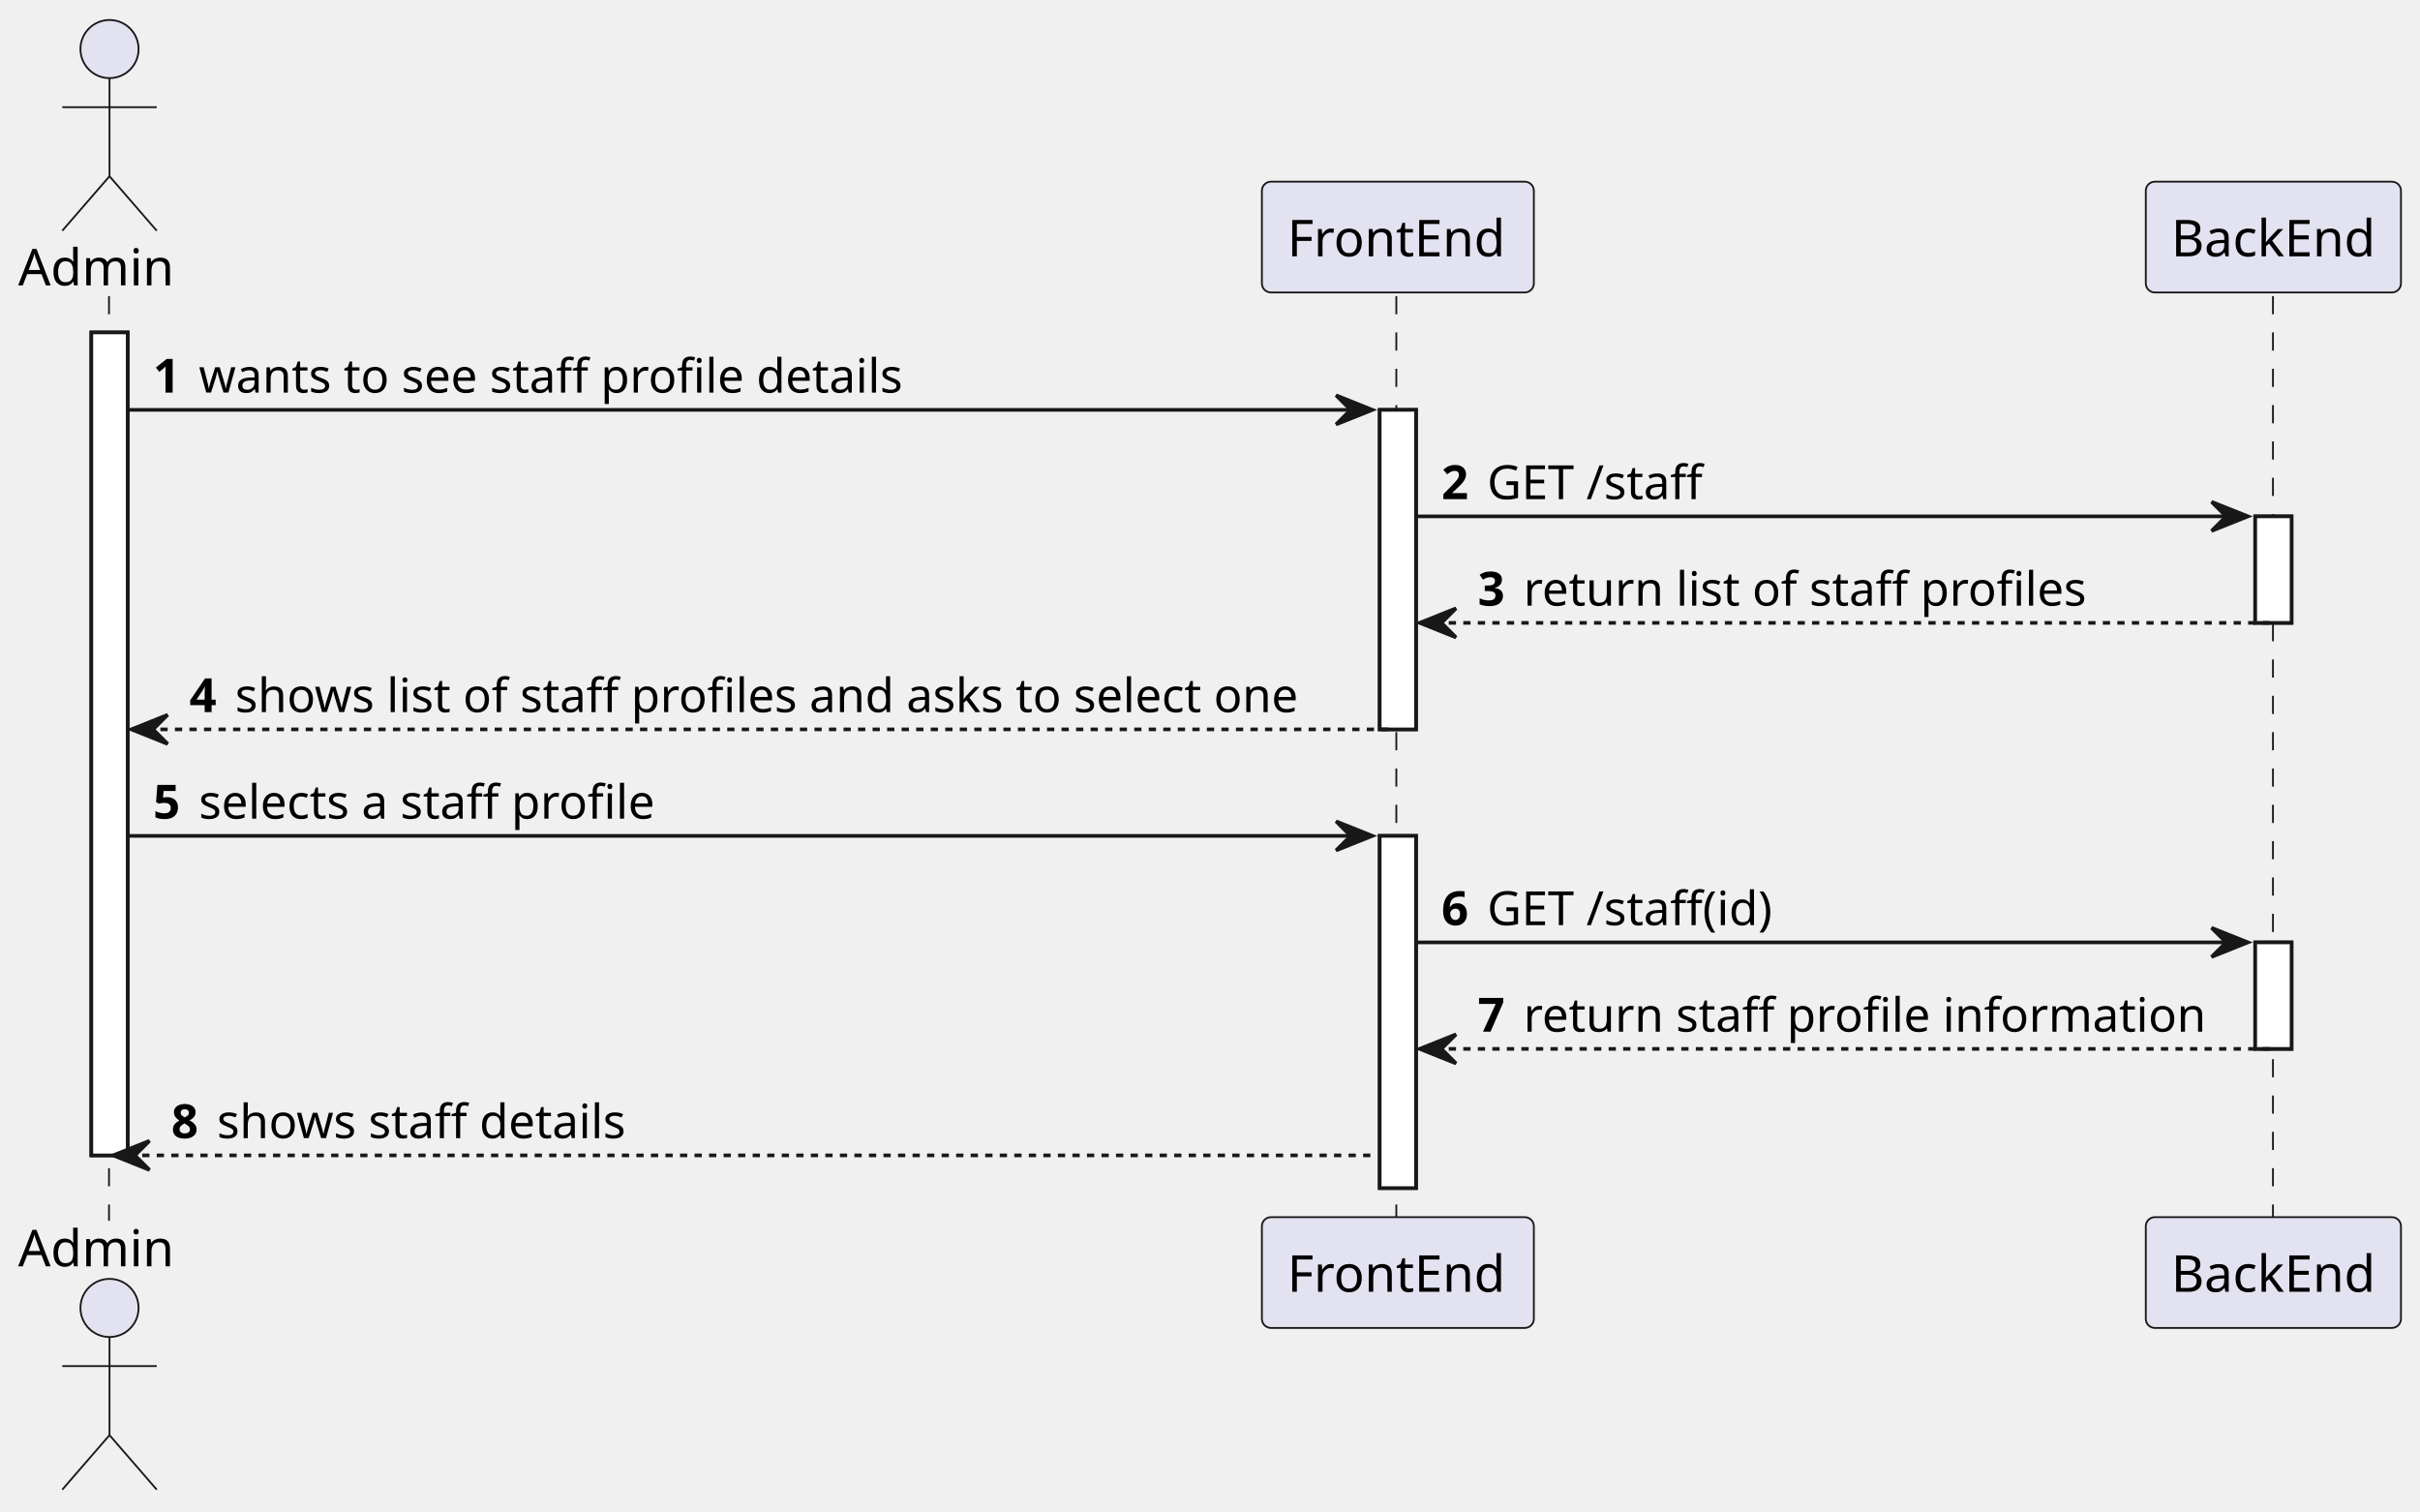
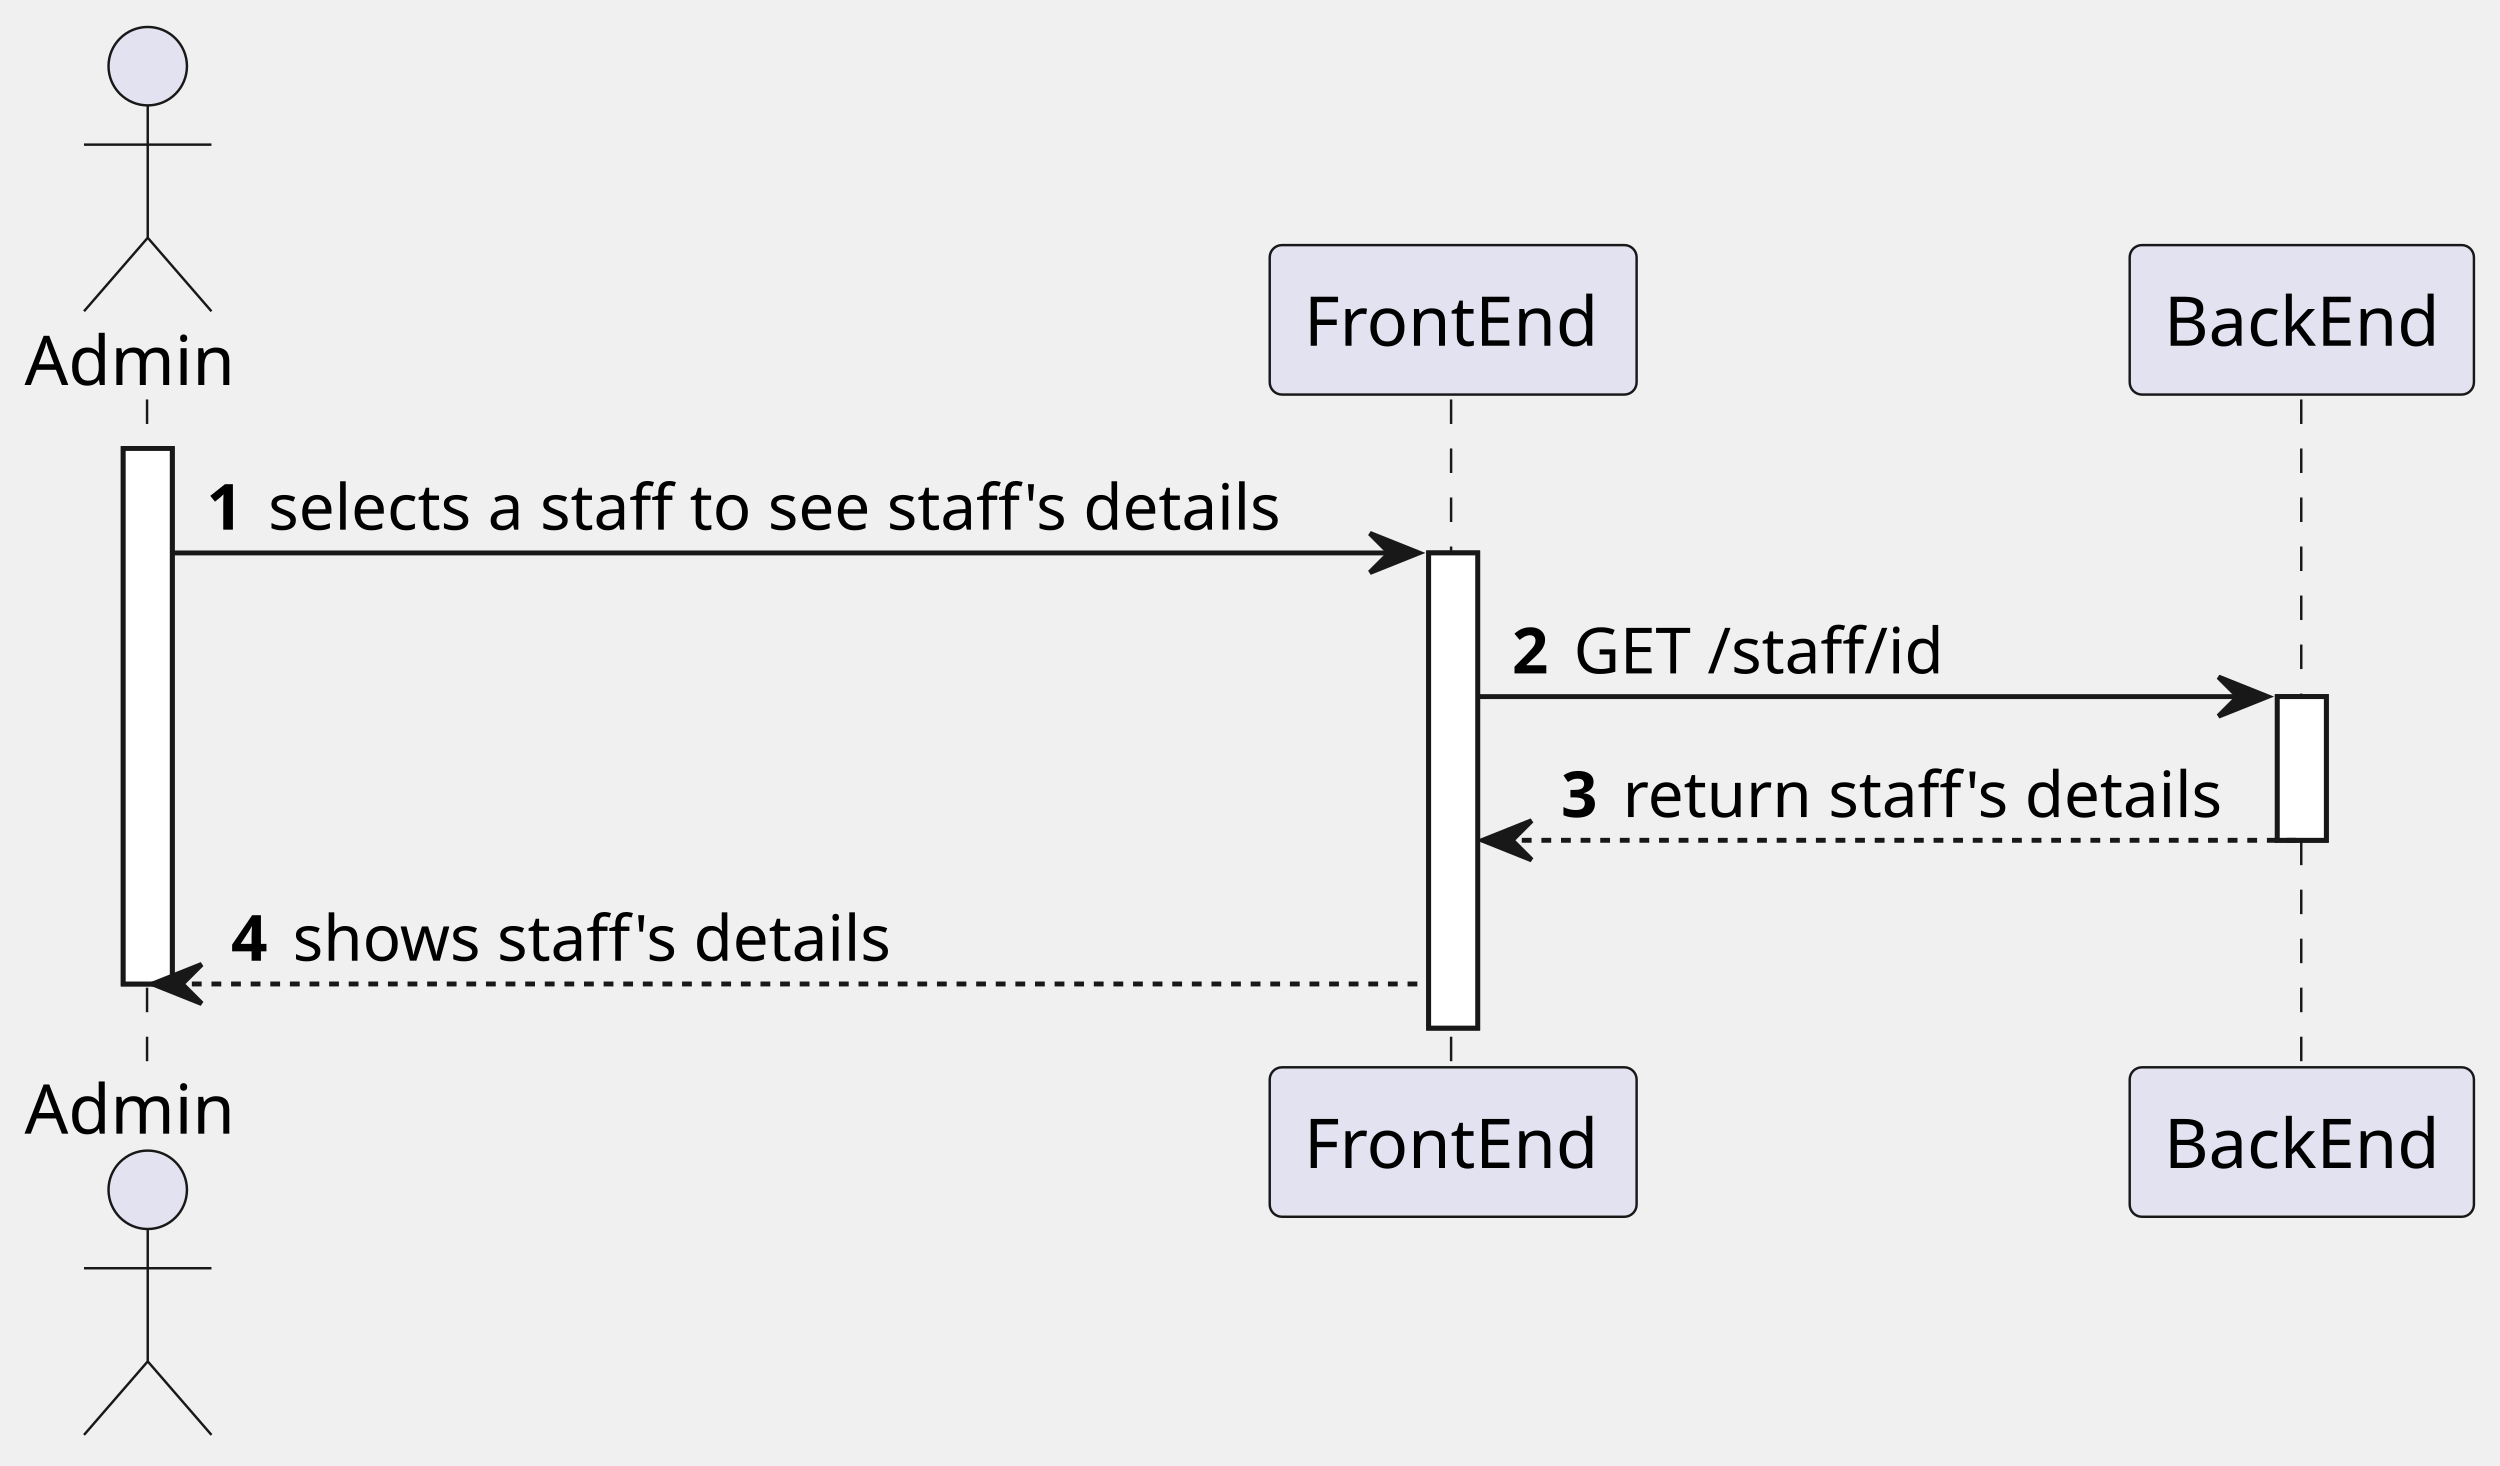
- <svg xmlns="http://www.w3.org/2000/svg" contentStyleType="text/css" height="416px" preserveAspectRatio="none" style="width:666px;height:416px;background:#FFFFFF;" version="1.1" viewBox="0 0 666 416" width="666px" zoomAndPan="magnify">
+ <svg xmlns="http://www.w3.org/2000/svg" contentStyleType="text/css" height="299px" preserveAspectRatio="none" style="width:510px;height:299px;background:#FFFFFF;" version="1.1" viewBox="0 0 510 299" width="510px" zoomAndPan="magnify">
  <defs />
  <g>
-     <rect fill="#FFFFFF" height="226.484" style="stroke:#181818;stroke-width:1.0;" width="10" x="25.138" y="91.488" />
-     <rect fill="#FFFFFF" height="87.932" style="stroke:#181818;stroke-width:1.0;" width="10" x="379.702" y="112.799" />
-     <rect fill="#FFFFFF" height="96.932" style="stroke:#181818;stroke-width:1.0;" width="10" x="379.702" y="230.041" />
-     <rect fill="#FFFFFF" height="29.311" style="stroke:#181818;stroke-width:1.0;" width="10" x="620.649" y="142.109" />
-     <rect fill="#FFFFFF" height="29.311" style="stroke:#181818;stroke-width:1.0;" width="10" x="620.649" y="259.352" />
-     <line style="stroke:#181818;stroke-width:0.5;stroke-dasharray:5.0,5.0;" x1="30" x2="30" y1="81.488" y2="335.973" />
-     <line style="stroke:#181818;stroke-width:0.5;stroke-dasharray:5.0,5.0;" x1="384.279" x2="384.279" y1="81.488" y2="335.973" />
-     <line style="stroke:#181818;stroke-width:0.5;stroke-dasharray:5.0,5.0;" x1="625.537" x2="625.537" y1="81.488" y2="335.973" />
+     <rect fill="#FFFFFF" height="109.242" style="stroke:#181818;stroke-width:1.0;" width="10" x="25.138" y="91.488" />
+     <rect fill="#FFFFFF" height="96.932" style="stroke:#181818;stroke-width:1.0;" width="10" x="291.446" y="112.799" />
+     <rect fill="#FFFFFF" height="29.311" style="stroke:#181818;stroke-width:1.0;" width="10" x="464.569" y="142.109" />
+     <line style="stroke:#181818;stroke-width:0.5;stroke-dasharray:5.0,5.0;" x1="30" x2="30" y1="81.488" y2="218.731" />
+     <line style="stroke:#181818;stroke-width:0.5;stroke-dasharray:5.0,5.0;" x1="296.023" x2="296.023" y1="81.488" y2="218.731" />
+     <line style="stroke:#181818;stroke-width:0.5;stroke-dasharray:5.0,5.0;" x1="469.456" x2="469.456" y1="81.488" y2="218.731" />
    <text fill="#000000" font-family="sans-serif" font-size="14" lengthAdjust="spacing" textLength="44.276" x="5" y="78.535">Admin</text>
    <ellipse cx="30.138" cy="13.5" fill="#E2E2F0" rx="8" ry="8" style="stroke:#181818;stroke-width:0.5;" />
    <path d="M30.138,21.5 L30.138,48.5 M17.138,29.5 L43.138,29.5 M30.138,48.5 L17.138,63.5 M30.138,48.5 L43.138,63.5 " fill="none" style="stroke:#181818;stroke-width:0.5;" />
-     <text fill="#000000" font-family="sans-serif" font-size="14" lengthAdjust="spacing" textLength="44.276" x="5" y="348.508">Admin</text>
-     <ellipse cx="30.138" cy="359.961" fill="#E2E2F0" rx="8" ry="8" style="stroke:#181818;stroke-width:0.5;" />
-     <path d="M30.138,367.961 L30.138,394.961 M17.138,375.961 L43.138,375.961 M30.138,394.961 L17.138,409.961 M30.138,394.961 L43.138,409.961 " fill="none" style="stroke:#181818;stroke-width:0.5;" />
-     <rect fill="#E2E2F0" height="30.488" rx="2.5" ry="2.5" style="stroke:#181818;stroke-width:0.5;" width="74.847" x="347.279" y="50" />
-     <text fill="#000000" font-family="sans-serif" font-size="14" lengthAdjust="spacing" textLength="60.847" x="354.279" y="70.535">FrontEnd</text>
-     <rect fill="#E2E2F0" height="30.488" rx="2.5" ry="2.5" style="stroke:#181818;stroke-width:0.5;" width="74.847" x="347.279" y="334.973" />
-     <text fill="#000000" font-family="sans-serif" font-size="14" lengthAdjust="spacing" textLength="60.847" x="354.279" y="355.508">FrontEnd</text>
-     <rect fill="#E2E2F0" height="30.488" rx="2.5" ry="2.5" style="stroke:#181818;stroke-width:0.5;" width="70.226" x="590.537" y="50" />
-     <text fill="#000000" font-family="sans-serif" font-size="14" lengthAdjust="spacing" textLength="56.226" x="597.537" y="70.535">BackEnd</text>
-     <rect fill="#E2E2F0" height="30.488" rx="2.5" ry="2.5" style="stroke:#181818;stroke-width:0.5;" width="70.226" x="590.537" y="334.973" />
-     <text fill="#000000" font-family="sans-serif" font-size="14" lengthAdjust="spacing" textLength="56.226" x="597.537" y="355.508">BackEnd</text>
-     <rect fill="#FFFFFF" height="226.484" style="stroke:#181818;stroke-width:1.0;" width="10" x="25.138" y="91.488" />
-     <rect fill="#FFFFFF" height="87.932" style="stroke:#181818;stroke-width:1.0;" width="10" x="379.702" y="112.799" />
-     <rect fill="#FFFFFF" height="96.932" style="stroke:#181818;stroke-width:1.0;" width="10" x="379.702" y="230.041" />
-     <rect fill="#FFFFFF" height="29.311" style="stroke:#181818;stroke-width:1.0;" width="10" x="620.649" y="142.109" />
-     <rect fill="#FFFFFF" height="29.311" style="stroke:#181818;stroke-width:1.0;" width="10" x="620.649" y="259.352" />
-     <polygon fill="#181818" points="367.702,108.799,377.702,112.799,367.702,116.799,371.702,112.799" style="stroke:#181818;stroke-width:1.0;" />
-     <line style="stroke:#181818;stroke-width:1.0;" x1="35.138" x2="373.702" y1="112.799" y2="112.799" />
+     <text fill="#000000" font-family="sans-serif" font-size="14" lengthAdjust="spacing" textLength="44.276" x="5" y="231.266">Admin</text>
+     <ellipse cx="30.138" cy="242.719" fill="#E2E2F0" rx="8" ry="8" style="stroke:#181818;stroke-width:0.5;" />
+     <path d="M30.138,250.719 L30.138,277.719 M17.138,258.719 L43.138,258.719 M30.138,277.719 L17.138,292.719 M30.138,277.719 L43.138,292.719 " fill="none" style="stroke:#181818;stroke-width:0.5;" />
+     <rect fill="#E2E2F0" height="30.488" rx="2.5" ry="2.5" style="stroke:#181818;stroke-width:0.5;" width="74.847" x="259.023" y="50" />
+     <text fill="#000000" font-family="sans-serif" font-size="14" lengthAdjust="spacing" textLength="60.847" x="266.023" y="70.535">FrontEnd</text>
+     <rect fill="#E2E2F0" height="30.488" rx="2.5" ry="2.5" style="stroke:#181818;stroke-width:0.5;" width="74.847" x="259.023" y="217.731" />
+     <text fill="#000000" font-family="sans-serif" font-size="14" lengthAdjust="spacing" textLength="60.847" x="266.023" y="238.266">FrontEnd</text>
+     <rect fill="#E2E2F0" height="30.488" rx="2.5" ry="2.5" style="stroke:#181818;stroke-width:0.5;" width="70.226" x="434.456" y="50" />
+     <text fill="#000000" font-family="sans-serif" font-size="14" lengthAdjust="spacing" textLength="56.226" x="441.456" y="70.535">BackEnd</text>
+     <rect fill="#E2E2F0" height="30.488" rx="2.5" ry="2.5" style="stroke:#181818;stroke-width:0.5;" width="70.226" x="434.456" y="217.731" />
+     <text fill="#000000" font-family="sans-serif" font-size="14" lengthAdjust="spacing" textLength="56.226" x="441.456" y="238.266">BackEnd</text>
+     <rect fill="#FFFFFF" height="109.242" style="stroke:#181818;stroke-width:1.0;" width="10" x="25.138" y="91.488" />
+     <rect fill="#FFFFFF" height="96.932" style="stroke:#181818;stroke-width:1.0;" width="10" x="291.446" y="112.799" />
+     <rect fill="#FFFFFF" height="29.311" style="stroke:#181818;stroke-width:1.0;" width="10" x="464.569" y="142.109" />
+     <polygon fill="#181818" points="279.446,108.799,289.446,112.799,279.446,116.799,283.446,112.799" style="stroke:#181818;stroke-width:1.0;" />
+     <line style="stroke:#181818;stroke-width:1.0;" x1="35.138" x2="285.446" y1="112.799" y2="112.799" />
    <text fill="#000000" font-family="sans-serif" font-size="13" font-weight="bold" lengthAdjust="spacing" textLength="8.576" x="42.138" y="108.057">1</text>
-     <text fill="#000000" font-family="sans-serif" font-size="13" lengthAdjust="spacing" textLength="202.141" x="54.714" y="108.057">wants to see staff profile details</text>
-     <polygon fill="#181818" points="608.649,138.109,618.649,142.109,608.649,146.109,612.649,142.109" style="stroke:#181818;stroke-width:1.0;" />
-     <line style="stroke:#181818;stroke-width:1.0;" x1="389.702" x2="614.649" y1="142.109" y2="142.109" />
-     <text fill="#000000" font-family="sans-serif" font-size="13" font-weight="bold" lengthAdjust="spacing" textLength="8.576" x="396.702" y="137.367">2</text>
-     <text fill="#000000" font-family="sans-serif" font-size="13" lengthAdjust="spacing" textLength="63.819" x="409.278" y="137.367">GET /staff</text>
-     <polygon fill="#181818" points="400.702,167.42,390.702,171.42,400.702,175.42,396.702,171.42" style="stroke:#181818;stroke-width:1.0;" />
-     <line style="stroke:#181818;stroke-width:1.0;stroke-dasharray:2.0,2.0;" x1="394.702" x2="624.649" y1="171.42" y2="171.42" />
-     <text fill="#000000" font-family="sans-serif" font-size="13" font-weight="bold" lengthAdjust="spacing" textLength="8.576" x="406.702" y="166.678">3</text>
-     <text fill="#000000" font-family="sans-serif" font-size="13" lengthAdjust="spacing" textLength="162.982" x="419.278" y="166.678">return list of staff profiles</text>
-     <polygon fill="#181818" points="46.138,196.731,36.138,200.731,46.138,204.731,42.138,200.731" style="stroke:#181818;stroke-width:1.0;" />
-     <line style="stroke:#181818;stroke-width:1.0;stroke-dasharray:2.0,2.0;" x1="40.138" x2="383.702" y1="200.731" y2="200.731" />
-     <text fill="#000000" font-family="sans-serif" font-size="13" font-weight="bold" lengthAdjust="spacing" textLength="8.576" x="52.138" y="195.988">4</text>
-     <text fill="#000000" font-family="sans-serif" font-size="13" lengthAdjust="spacing" textLength="307.988" x="64.714" y="195.988">shows list of staff profiles and asks to select one</text>
-     <polygon fill="#181818" points="367.702,226.041,377.702,230.041,367.702,234.041,371.702,230.041" style="stroke:#181818;stroke-width:1.0;" />
-     <line style="stroke:#181818;stroke-width:1.0;" x1="35.138" x2="373.702" y1="230.041" y2="230.041" />
-     <text fill="#000000" font-family="sans-serif" font-size="13" font-weight="bold" lengthAdjust="spacing" textLength="8.576" x="42.138" y="225.299">5</text>
-     <text fill="#000000" font-family="sans-serif" font-size="13" lengthAdjust="spacing" textLength="131.79" x="54.714" y="225.299">selects a staff profile</text>
-     <polygon fill="#181818" points="608.649,255.352,618.649,259.352,608.649,263.352,612.649,259.352" style="stroke:#181818;stroke-width:1.0;" />
-     <line style="stroke:#181818;stroke-width:1.0;" x1="389.702" x2="614.649" y1="259.352" y2="259.352" />
-     <text fill="#000000" font-family="sans-serif" font-size="13" font-weight="bold" lengthAdjust="spacing" textLength="8.576" x="396.702" y="254.609">6</text>
-     <text fill="#000000" font-family="sans-serif" font-size="13" lengthAdjust="spacing" textLength="84.214" x="409.278" y="254.609">GET /staff(id)</text>
-     <polygon fill="#181818" points="400.702,284.662,390.702,288.662,400.702,292.662,396.702,288.662" style="stroke:#181818;stroke-width:1.0;" />
-     <line style="stroke:#181818;stroke-width:1.0;stroke-dasharray:2.0,2.0;" x1="394.702" x2="624.649" y1="288.662" y2="288.662" />
-     <text fill="#000000" font-family="sans-serif" font-size="13" font-weight="bold" lengthAdjust="spacing" textLength="8.576" x="406.702" y="283.92">7</text>
-     <text fill="#000000" font-family="sans-serif" font-size="13" lengthAdjust="spacing" textLength="194.372" x="419.278" y="283.92">return staff profile information</text>
-     <polygon fill="#181818" points="41.138,313.973,31.138,317.973,41.138,321.973,37.138,317.973" style="stroke:#181818;stroke-width:1.0;" />
-     <line style="stroke:#181818;stroke-width:1.0;stroke-dasharray:2.0,2.0;" x1="35.138" x2="378.702" y1="317.973" y2="317.973" />
-     <text fill="#000000" font-family="sans-serif" font-size="13" font-weight="bold" lengthAdjust="spacing" textLength="8.576" x="47.138" y="313.231">8</text>
-     <text fill="#000000" font-family="sans-serif" font-size="13" lengthAdjust="spacing" textLength="117.387" x="59.714" y="313.231">shows staff details</text>
+     <text fill="#000000" font-family="sans-serif" font-size="13" lengthAdjust="spacing" textLength="224.732" x="54.714" y="108.057">selects a staff  to see staff's  details</text>
+     <polygon fill="#181818" points="452.569,138.109,462.569,142.109,452.569,146.109,456.569,142.109" style="stroke:#181818;stroke-width:1.0;" />
+     <line style="stroke:#181818;stroke-width:1.0;" x1="301.446" x2="458.569" y1="142.109" y2="142.109" />
+     <text fill="#000000" font-family="sans-serif" font-size="13" font-weight="bold" lengthAdjust="spacing" textLength="8.576" x="308.446" y="137.367">2</text>
+     <text fill="#000000" font-family="sans-serif" font-size="13" lengthAdjust="spacing" textLength="82.577" x="321.022" y="137.367">GET /staff/id</text>
+     <polygon fill="#181818" points="312.446,167.42,302.446,171.42,312.446,175.42,308.446,171.42" style="stroke:#181818;stroke-width:1.0;" />
+     <line style="stroke:#181818;stroke-width:1.0;stroke-dasharray:2.0,2.0;" x1="306.446" x2="468.569" y1="171.42" y2="171.42" />
+     <text fill="#000000" font-family="sans-serif" font-size="13" font-weight="bold" lengthAdjust="spacing" textLength="8.576" x="318.446" y="166.678">3</text>
+     <text fill="#000000" font-family="sans-serif" font-size="13" lengthAdjust="spacing" textLength="126.547" x="331.022" y="166.678">return staff's details</text>
+     <polygon fill="#181818" points="41.138,196.731,31.138,200.731,41.138,204.731,37.138,200.731" style="stroke:#181818;stroke-width:1.0;" />
+     <line style="stroke:#181818;stroke-width:1.0;stroke-dasharray:2.0,2.0;" x1="35.138" x2="290.446" y1="200.731" y2="200.731" />
+     <text fill="#000000" font-family="sans-serif" font-size="13" font-weight="bold" lengthAdjust="spacing" textLength="8.576" x="47.138" y="195.988">4</text>
+     <text fill="#000000" font-family="sans-serif" font-size="13" lengthAdjust="spacing" textLength="126.991" x="59.714" y="195.988">shows staff's details</text>
  </g>
</svg>
